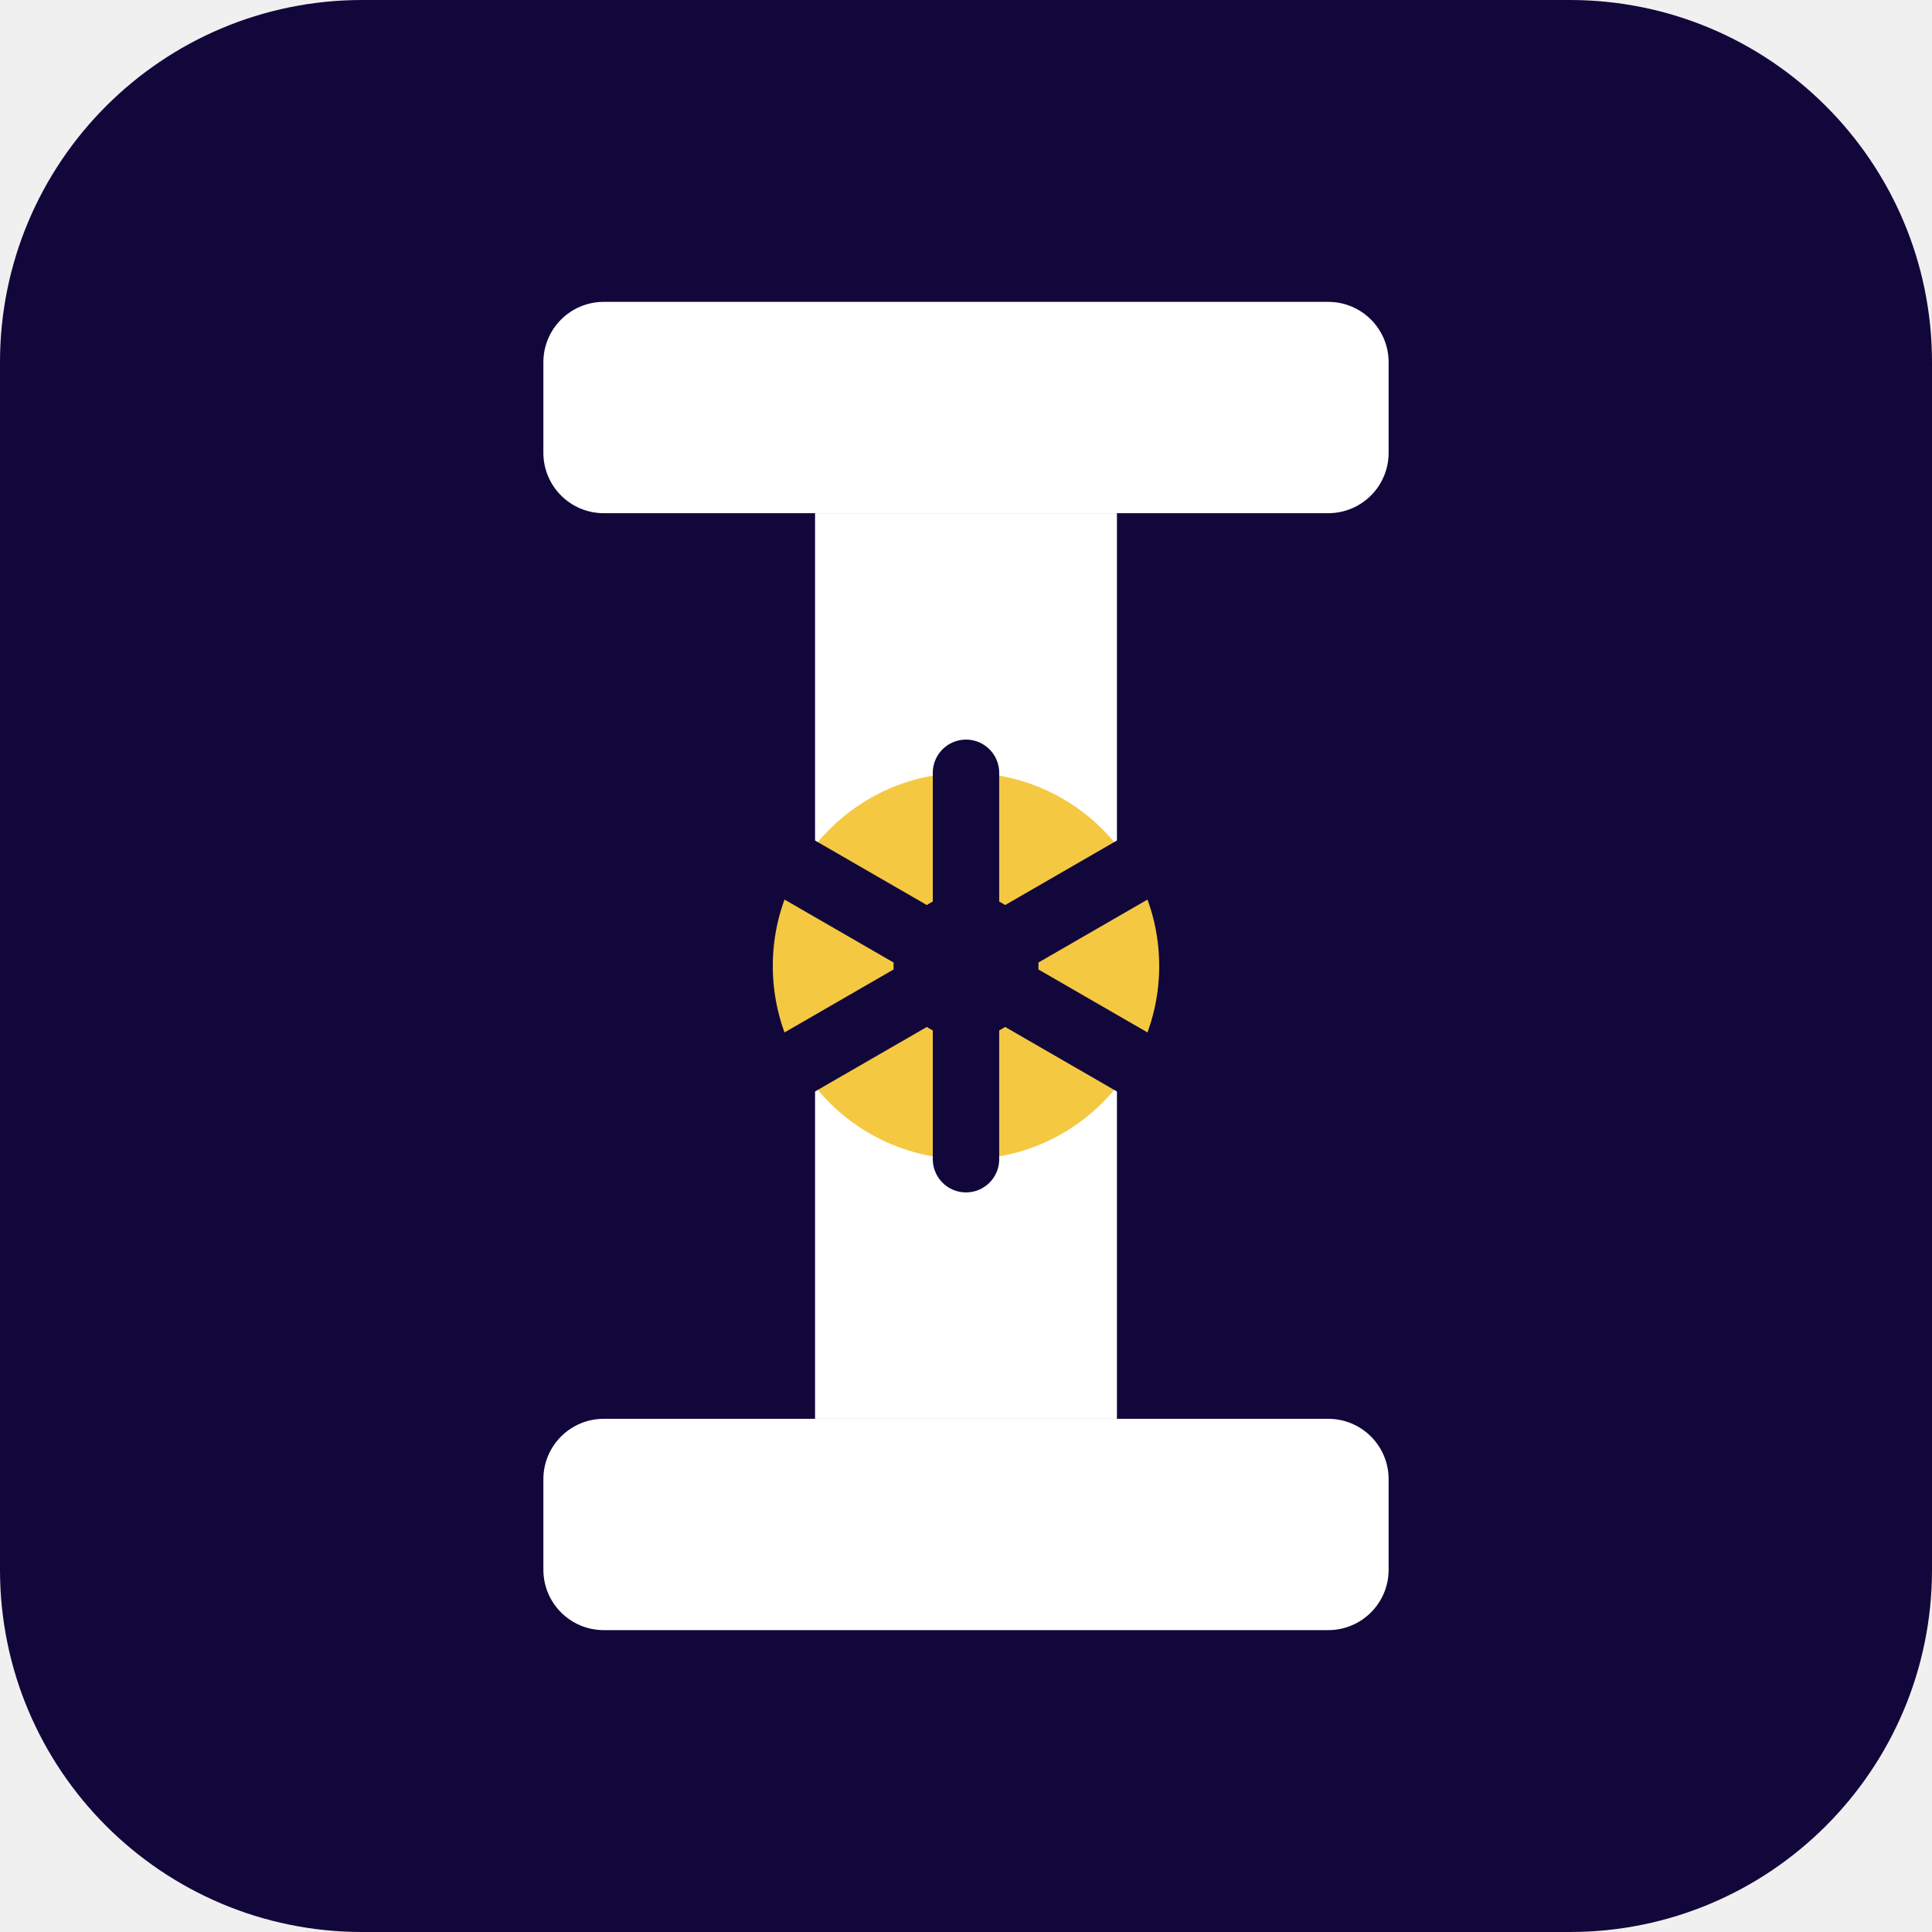
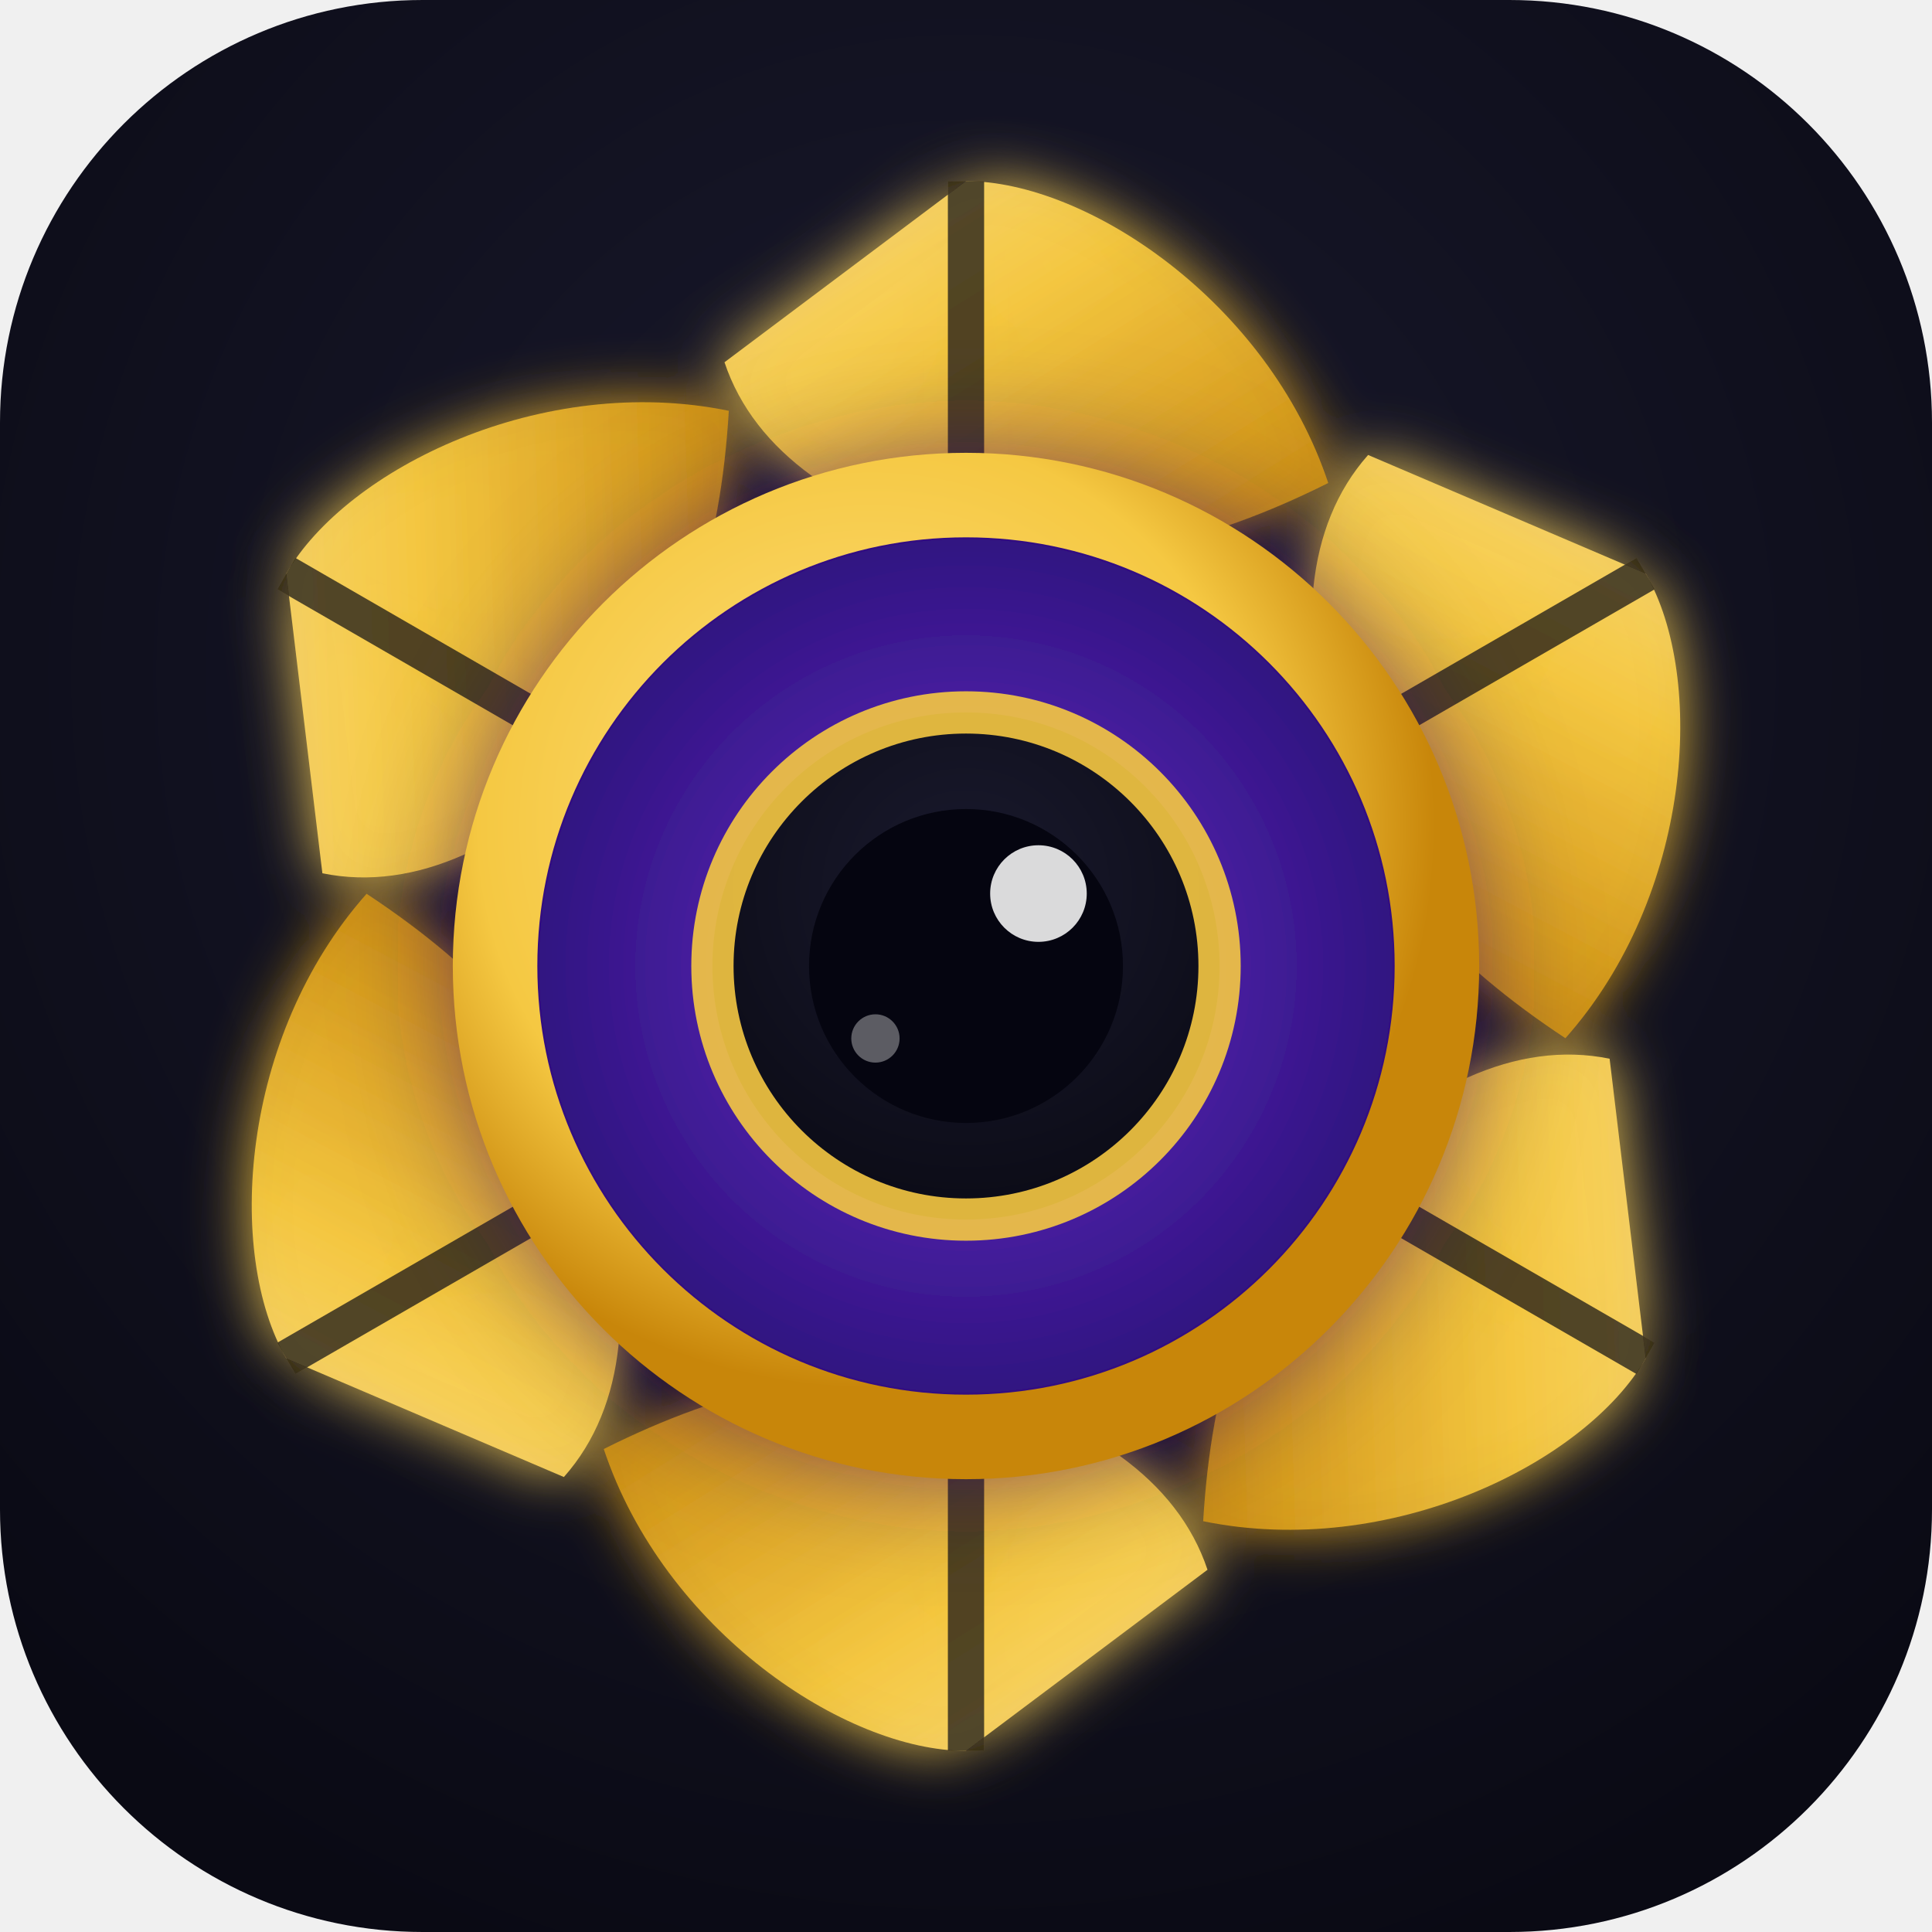
<svg xmlns="http://www.w3.org/2000/svg" viewBox="0 0 32 32">
-   <rect width="32" height="32" rx="6" fill="#12073a" />
-   <rect x="9" y="5" width="14" height="3.5" rx="1" fill="white" />
-   <rect x="13.5" y="8.5" width="5" height="15" fill="white" />
-   <rect x="9" y="23.5" width="14" height="3.5" rx="1" fill="white" />
-   <circle cx="16" cy="16" r="3.2" fill="#F5C842" />
-   <line x1="16" y1="12.8" x2="16" y2="19.2" stroke="#12073a" stroke-width="1.1" stroke-linecap="round" transform="rotate(0,16,16)" />
-   <line x1="16" y1="12.8" x2="16" y2="19.2" stroke="#12073a" stroke-width="1.1" stroke-linecap="round" transform="rotate(60,16,16)" />
-   <line x1="16" y1="12.8" x2="16" y2="19.2" stroke="#12073a" stroke-width="1.1" stroke-linecap="round" transform="rotate(120,16,16)" />
-   <circle cx="16" cy="16" r="1.2" fill="#12073a" />
+   <defs>
+     <radialGradient id="bgGrad" cx="50%" cy="35%" r="70%">
+       <stop offset="0%" stop-color="#1a1a2e" />
+       <stop offset="100%" stop-color="#0a0a14" />
+     </radialGradient>
+     <linearGradient id="goldBlade" x1="0%" y1="0%" x2="100%" y2="100%">
+       <stop offset="0%" stop-color="#FFE080" />
+       <stop offset="40%" stop-color="#F5C842" />
+       <stop offset="100%" stop-color="#C8860A" />
+     </linearGradient>
+     <radialGradient id="irisFill" cx="50%" cy="50%" r="50%">
+       <stop offset="0%" stop-color="#6B35CC" />
+       <stop offset="100%" stop-color="#2A0E7A" />
+     </radialGradient>
+     <radialGradient id="irisRing" cx="40%" cy="35%" r="60%">
+       <stop offset="0%" stop-color="#FFE080" />
+       <stop offset="70%" stop-color="#F5C842" />
+       <stop offset="100%" stop-color="#C8860A" />
+     </radialGradient>
+     <filter id="bladeGlow" x="-20%" y="-20%" width="140%" height="140%">
+       <feGaussianBlur stdDeviation="0.5" result="blur" />
+       <feMerge>
+         <feMergeNode in="blur" />
+         <feMergeNode in="SourceGraphic" />
+       </feMerge>
+     </filter>
+     <filter id="centerGlow" x="-40%" y="-40%" width="180%" height="180%">
+       <feGaussianBlur stdDeviation="1.2" result="blur" />
+       <feMerge>
+         <feMergeNode in="blur" />
+         <feMergeNode in="SourceGraphic" />
+       </feMerge>
+     </filter>
+     <clipPath id="roundedSquare">
+       <rect width="32" height="32" rx="7" />
+     </clipPath>
+   </defs>
+   <rect width="32" height="32" rx="7" fill="url(#bgGrad)" />
+   <g clip-path="url(#roundedSquare)" filter="url(#bladeGlow)">
+     <path d="M16,3 C18,3 21,5 22,8 C20,9 18,9.5 16,9 C14,8.5 12.5,7.5 12,6 Z" fill="url(#goldBlade)" opacity="0.95" />
+     <path d="M16,3 C18,3 21,5 22,8 C20,9 18,9.5 16,9 C14,8.5 12.5,7.5 12,6 Z" fill="url(#goldBlade)" opacity="0.95" transform="rotate(60,16,16)" />
+     <path d="M16,3 C18,3 21,5 22,8 C20,9 18,9.5 16,9 C14,8.5 12.5,7.5 12,6 Z" fill="url(#goldBlade)" opacity="0.95" transform="rotate(120,16,16)" />
+     <path d="M16,3 C18,3 21,5 22,8 C20,9 18,9.5 16,9 C14,8.5 12.5,7.5 12,6 Z" fill="url(#goldBlade)" opacity="0.95" transform="rotate(180,16,16)" />
+     <path d="M16,3 C18,3 21,5 22,8 C20,9 18,9.5 16,9 C14,8.5 12.5,7.5 12,6 Z" fill="url(#goldBlade)" opacity="0.95" transform="rotate(240,16,16)" />
+     <path d="M16,3 C18,3 21,5 22,8 C20,9 18,9.5 16,9 C14,8.5 12.5,7.5 12,6 Z" fill="url(#goldBlade)" opacity="0.95" transform="rotate(300,16,16)" />
+     <line x1="16" y1="3" x2="16" y2="9.5" stroke="#0a0a14" stroke-width="0.6" opacity="0.7" />
+     <line x1="16" y1="3" x2="16" y2="9.5" stroke="#0a0a14" stroke-width="0.6" opacity="0.7" transform="rotate(60,16,16)" />
+     <line x1="16" y1="3" x2="16" y2="9.5" stroke="#0a0a14" stroke-width="0.6" opacity="0.7" transform="rotate(120,16,16)" />
+     <line x1="16" y1="3" x2="16" y2="9.5" stroke="#0a0a14" stroke-width="0.6" opacity="0.7" transform="rotate(180,16,16)" />
+     <line x1="16" y1="3" x2="16" y2="9.5" stroke="#0a0a14" stroke-width="0.6" opacity="0.7" transform="rotate(240,16,16)" />
+     <line x1="16" y1="3" x2="16" y2="9.5" stroke="#0a0a14" stroke-width="0.6" opacity="0.7" transform="rotate(300,16,16)" />
+   </g>
+   <circle cx="16" cy="16" r="7.8" fill="url(#irisFill)" filter="url(#centerGlow)" />
+   <circle cx="16" cy="16" r="7.8" fill="none" stroke="url(#irisRing)" stroke-width="1.4" />
+   <circle cx="16" cy="16" r="4.2" fill="url(#bgGrad)" />
+   <circle cx="16" cy="16" r="4.2" fill="none" stroke="#F5C842" stroke-width="0.7" opacity="0.9" />
+   <circle cx="16" cy="16" r="2.6" fill="#050510" />
+   <circle cx="17.2" cy="14.8" r="0.8" fill="white" opacity="0.85" />
+   <circle cx="14.5" cy="17.2" r="0.4" fill="white" opacity="0.35" />
</svg>
